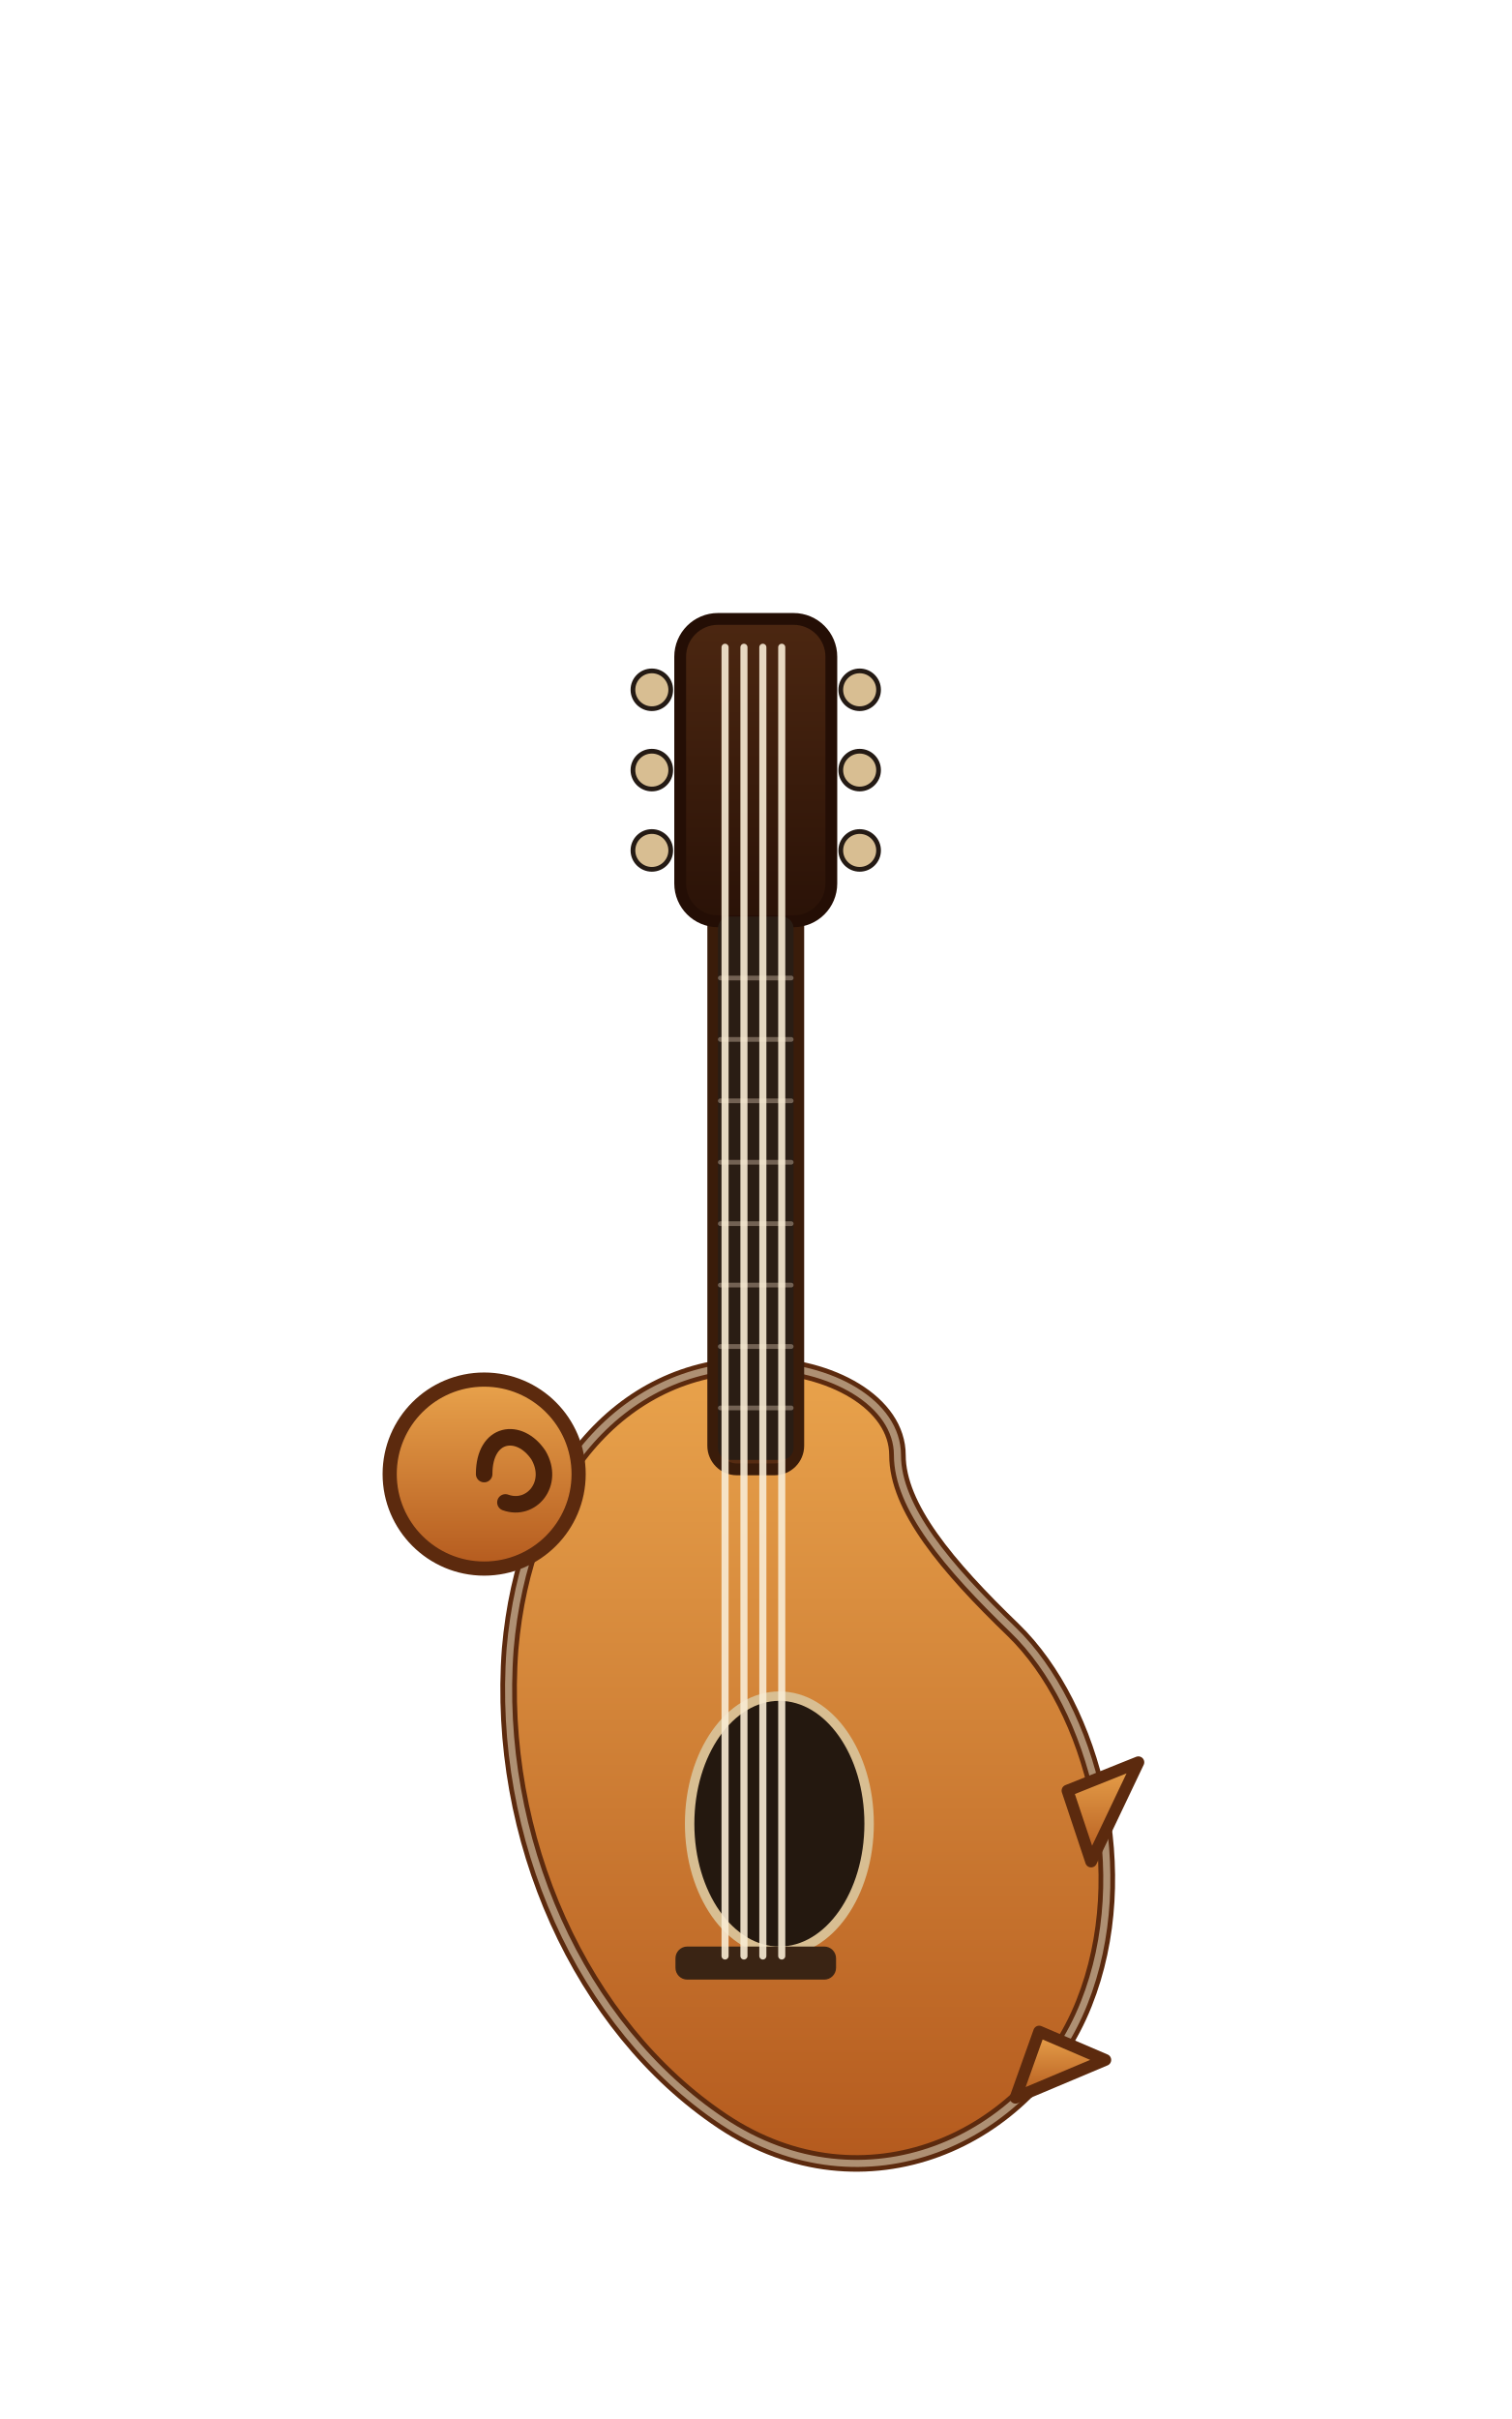
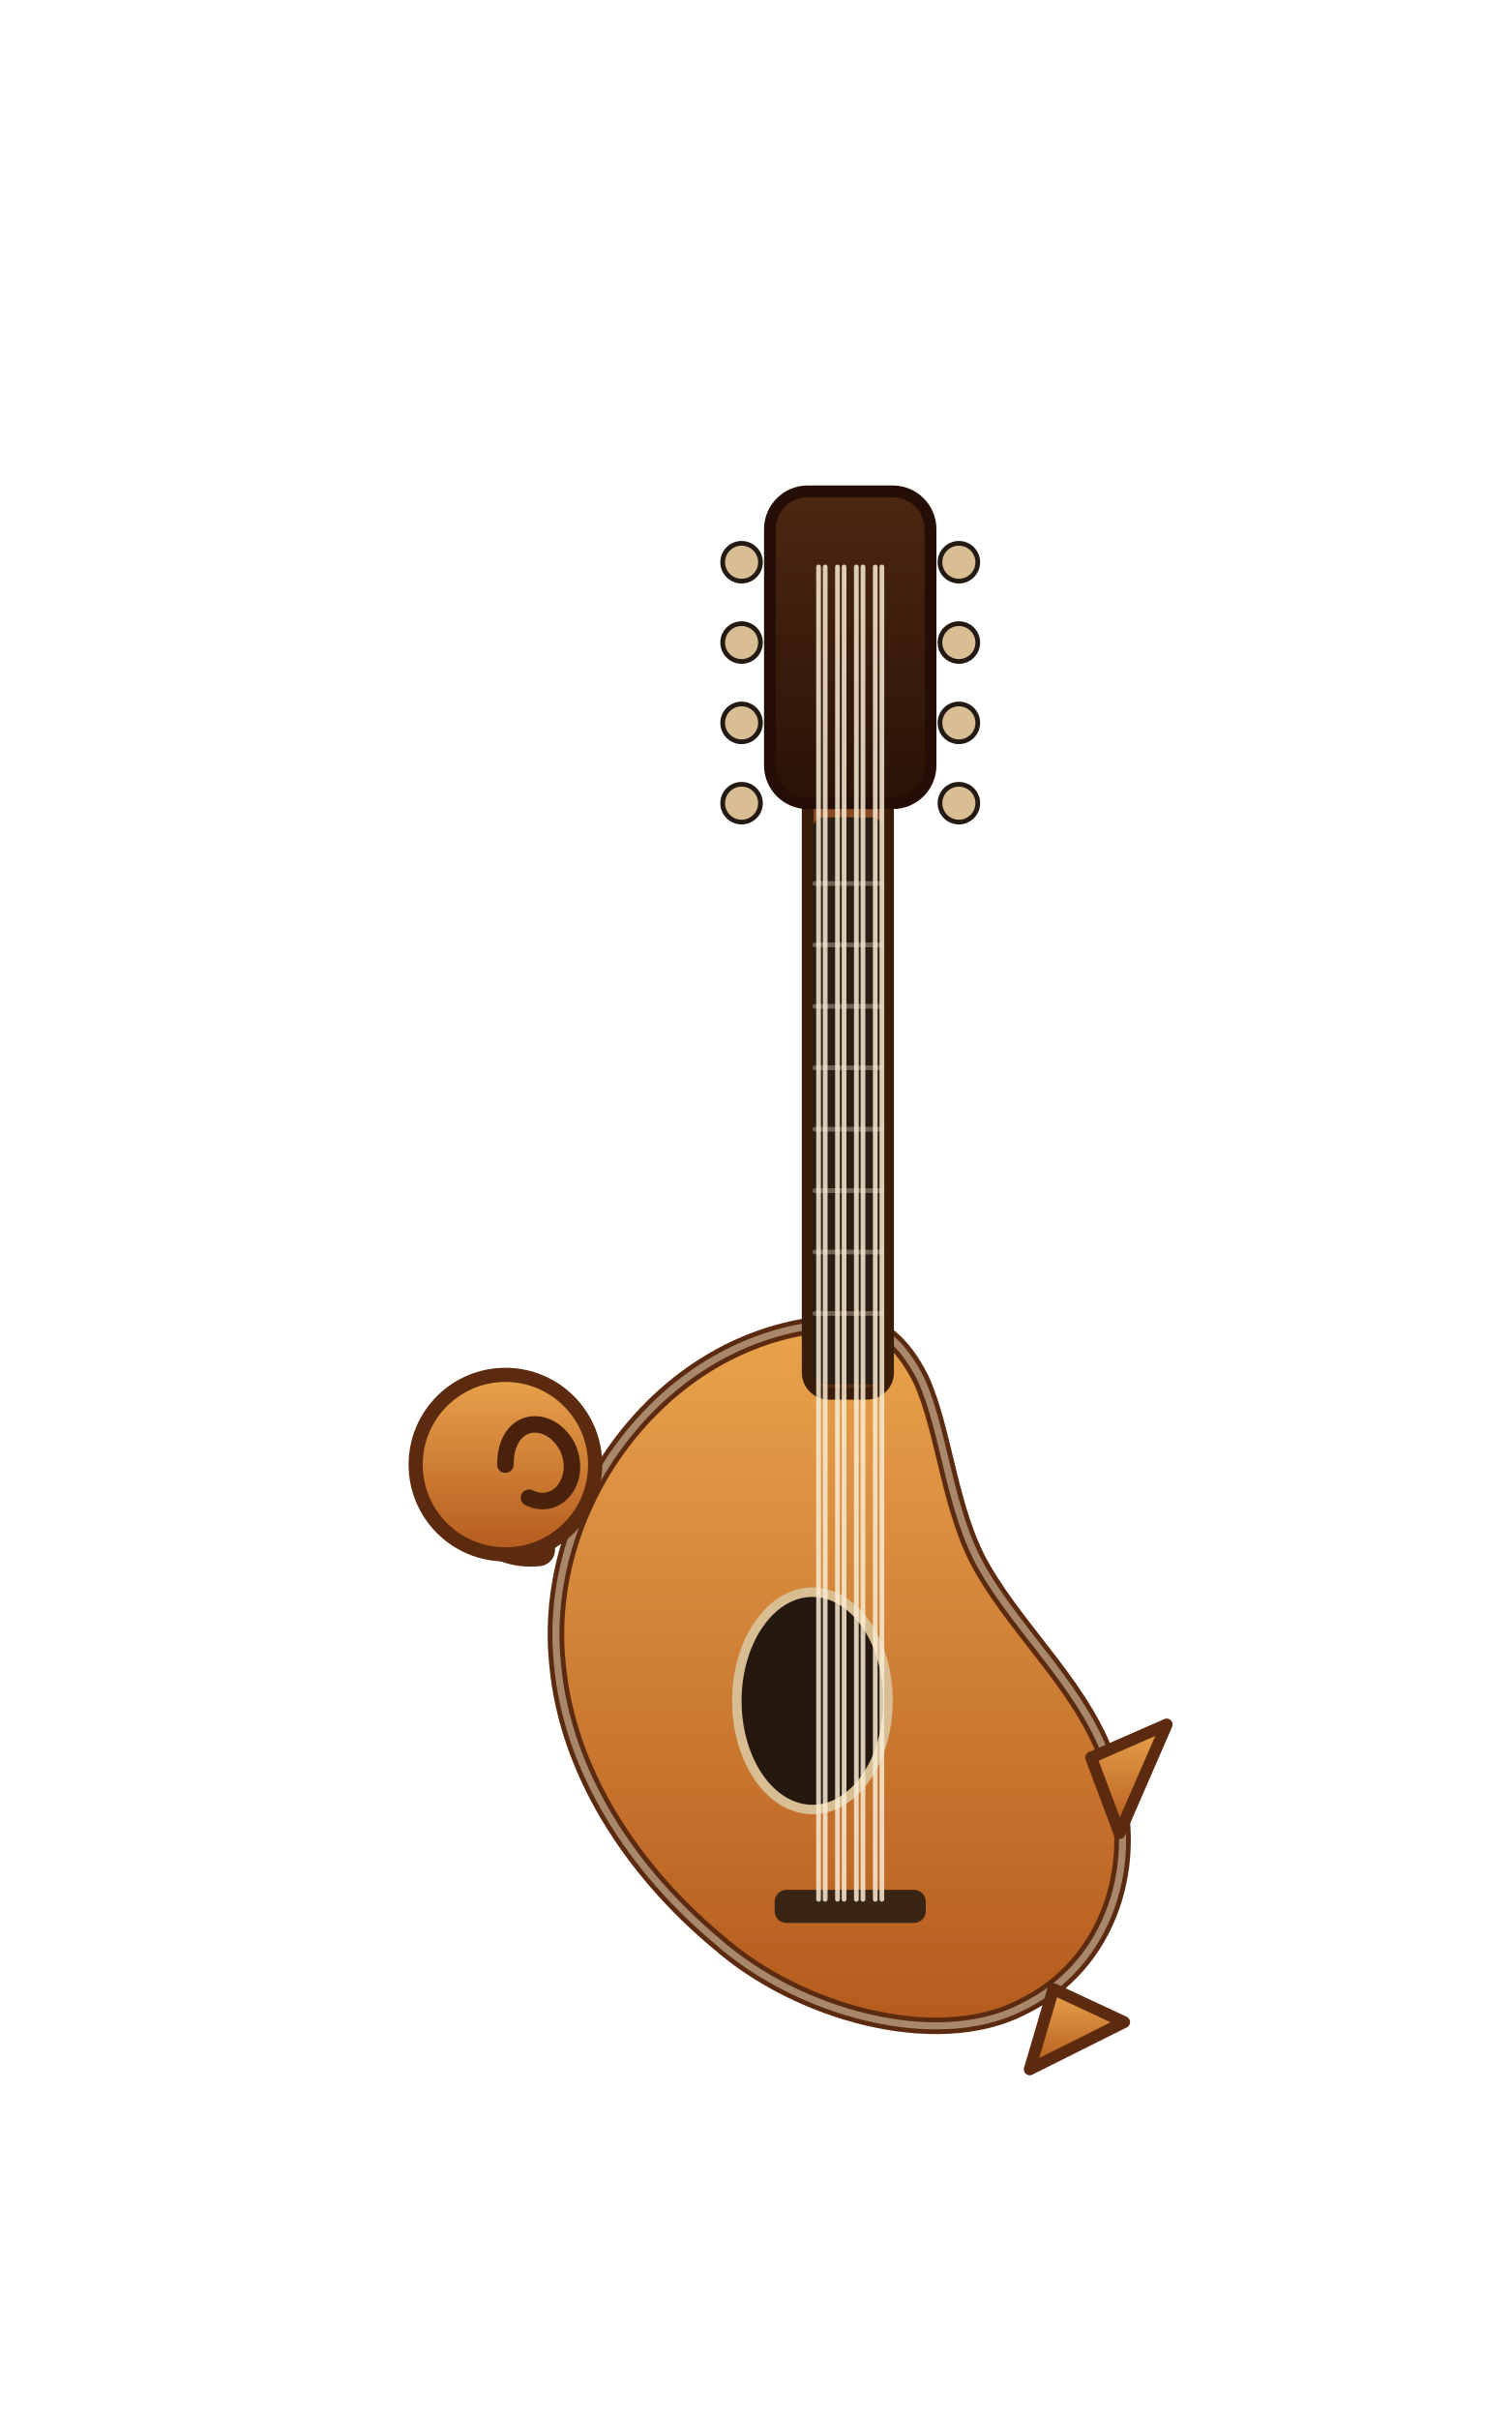
<svg xmlns="http://www.w3.org/2000/svg" width="640" height="1024" viewBox="0 0 640 1024">
  <defs>
    <linearGradient id="body" x1="0" y1="0" x2="0" y2="1">
      <stop offset="0" stop-color="#E9A34C" />
      <stop offset="1" stop-color="#B45A1E" />
    </linearGradient>
    <linearGradient id="neck" x1="0" y1="0" x2="0" y2="1">
      <stop offset="0" stop-color="#8A4A22" />
      <stop offset="1" stop-color="#552B12" />
    </linearGradient>
    <linearGradient id="head" x1="0" y1="0" x2="0" y2="1">
      <stop offset="0" stop-color="#4C2711" />
      <stop offset="1" stop-color="#2A1207" />
    </linearGradient>
  </defs>
-   <path d="M320 578 C262 578 222 628 216 698 C210 778 246 858 306 898 C366 938 436 906 459 848 C481 793 463 723 429 690 C401 663 380 638 380 616 C380 594 352 578 320 578 Z" fill="url(#body)" stroke-linecap="round" stroke-linejoin="round" stroke="#5C2A0E" stroke-width="7" />
-   <path d="M320 578 C262 578 222 628 216 698 C210 778 246 858 306 898 C366 938 436 906 459 848 C481 793 463 723 429 690 C401 663 380 638 380 616 C380 594 352 578 320 578 Z" fill="none" stroke-linecap="round" stroke-linejoin="round" opacity="0.55" stroke="#F3E4C6" stroke-width="3" />
-   <circle cx="205" cy="624" r="40" fill="url(#body)" stroke="#5C2A0E" stroke-width="6" />
-   <path d="M205 624 C205 606 220 604 228 616 C235 628 225 640 214 636" fill="none" stroke-linecap="round" stroke-linejoin="round" stroke="#4A210A" stroke-width="7" />
-   <path d="M452 758 L482 746 L462 788 Z" fill="url(#body)" stroke-linecap="round" stroke-linejoin="round" stroke="#5C2A0E" stroke-width="5" />
-   <path d="M440 860 L468 872 L430 888 Z" fill="url(#body)" stroke-linecap="round" stroke-linejoin="round" stroke="#5C2A0E" stroke-width="5" />
-   <rect x="302" y="372" width="36" height="250" rx="10" ry="10" fill="url(#neck)" stroke="#3A1C0A" stroke-width="5" />
-   <rect x="288" y="262" width="64" height="128" rx="16" ry="16" fill="url(#head)" stroke="#240E05" stroke-width="5" />
-   <circle cx="276" cy="292" r="8" fill="#D8BE92" stroke="#241A14" stroke-width="2" />
-   <circle cx="276" cy="326" r="8" fill="#D8BE92" stroke="#241A14" stroke-width="2" />
-   <circle cx="276" cy="360" r="8" fill="#D8BE92" stroke="#241A14" stroke-width="2" />
-   <circle cx="364" cy="292" r="8" fill="#D8BE92" stroke="#241A14" stroke-width="2" />
-   <circle cx="364" cy="326" r="8" fill="#D8BE92" stroke="#241A14" stroke-width="2" />
-   <circle cx="364" cy="360" r="8" fill="#D8BE92" stroke="#241A14" stroke-width="2" />
-   <rect x="304" y="388" width="32" height="230" rx="5" ry="5" fill="#2A1D14" />
-   <line x1="305" y1="414" x2="335" y2="414" stroke="#8A7868" stroke-width="2" stroke-linecap="round" opacity="0.75" />
-   <line x1="305" y1="440" x2="335" y2="440" stroke="#8A7868" stroke-width="2" stroke-linecap="round" opacity="0.75" />
-   <line x1="305" y1="466" x2="335" y2="466" stroke="#8A7868" stroke-width="2" stroke-linecap="round" opacity="0.75" />
-   <line x1="305" y1="492" x2="335" y2="492" stroke="#8A7868" stroke-width="2" stroke-linecap="round" opacity="0.75" />
-   <line x1="305" y1="518" x2="335" y2="518" stroke="#8A7868" stroke-width="2" stroke-linecap="round" opacity="0.75" />
-   <line x1="305" y1="544" x2="335" y2="544" stroke="#8A7868" stroke-width="2" stroke-linecap="round" opacity="0.75" />
-   <line x1="305" y1="570" x2="335" y2="570" stroke="#8A7868" stroke-width="2" stroke-linecap="round" opacity="0.75" />
-   <line x1="305" y1="596" x2="335" y2="596" stroke="#8A7868" stroke-width="2" stroke-linecap="round" opacity="0.75" />
-   <ellipse cx="330" cy="772" rx="38" ry="54" fill="#24180F" stroke="#D8BE92" stroke-width="4" />
-   <rect x="286" y="824" width="68" height="14" rx="5" ry="5" fill="#3A2414" />
-   <line x1="307" y1="828" x2="307" y2="274" stroke="#F8EBD4" stroke-width="3" stroke-linecap="round" opacity="0.9" />
-   <line x1="315" y1="828" x2="315" y2="274" stroke="#F8EBD4" stroke-width="3" stroke-linecap="round" opacity="0.9" />
-   <line x1="323" y1="828" x2="323" y2="274" stroke="#F8EBD4" stroke-width="3" stroke-linecap="round" opacity="0.9" />
-   <line x1="331" y1="828" x2="331" y2="274" stroke="#F8EBD4" stroke-width="3" stroke-linecap="round" opacity="0.9" />
+   <path d="M360 560 C330 560 300 572 276 596 C248 624 232 664 236 704 C240 750 268 792 304 822 C338 852 396 868 432 850 C470 832 484 788 470 748 C460 716 432 692 416 664 C402 640 400 606 390 584 C382 568 372 560 360 560 Z" fill="url(#body)" stroke-linecap="round" stroke-linejoin="round" stroke="#5C2A0E" stroke-width="7" />
+   <path d="M360 560 C330 560 300 572 276 596 C248 624 232 664 236 704 C240 750 268 792 304 822 C338 852 396 868 432 850 C470 832 484 788 470 748 C460 716 432 692 416 664 C402 640 400 606 390 584 C382 568 372 560 360 560 Z" fill="none" stroke-linecap="round" stroke-linejoin="round" opacity="0.5" stroke="#F3E4C6" stroke-width="3" />
+   <path d="M244 612 C224 600 206 604 200 622 C194 642 208 658 228 656" fill="none" stroke-linecap="round" stroke-linejoin="round" stroke="#5C2A0E" stroke-width="14" />
+   <circle cx="214" cy="620" r="38" fill="url(#body)" stroke="#5C2A0E" stroke-width="6" />
+   <path d="M214 620 C214 600 232 598 240 612 C247 626 236 640 224 634" fill="none" stroke-linecap="round" stroke-linejoin="round" stroke="#4A210A" stroke-width="7" />
+   <path d="M462 744 L494 730 L474 776 Z" fill="url(#body)" stroke-linecap="round" stroke-linejoin="round" stroke="#5C2A0E" stroke-width="5" />
+   <path d="M446 842 L476 856 L436 876 Z" fill="url(#body)" stroke-linecap="round" stroke-linejoin="round" stroke="#5C2A0E" stroke-width="5" />
+   <rect x="342" y="330" width="34" height="260" rx="9" ry="9" fill="url(#neck)" stroke="#3A1C0A" stroke-width="5" />
+   <rect x="326" y="208" width="68" height="132" rx="16" ry="16" fill="url(#head)" stroke="#240E05" stroke-width="5" />
+   <circle cx="314" cy="238" r="8" fill="#D8BE92" stroke="#241A14" stroke-width="2" />
+   <circle cx="314" cy="272" r="8" fill="#D8BE92" stroke="#241A14" stroke-width="2" />
+   <circle cx="314" cy="306" r="8" fill="#D8BE92" stroke="#241A14" stroke-width="2" />
+   <circle cx="314" cy="340" r="8" fill="#D8BE92" stroke="#241A14" stroke-width="2" />
+   <circle cx="406" cy="238" r="8" fill="#D8BE92" stroke="#241A14" stroke-width="2" />
+   <circle cx="406" cy="272" r="8" fill="#D8BE92" stroke="#241A14" stroke-width="2" />
+   <circle cx="406" cy="306" r="8" fill="#D8BE92" stroke="#241A14" stroke-width="2" />
+   <circle cx="406" cy="340" r="8" fill="#D8BE92" stroke="#241A14" stroke-width="2" />
+   <rect x="344" y="346" width="30" height="240" rx="5" ry="5" fill="#2A1D14" />
+   <line x1="345" y1="374" x2="373" y2="374" stroke="#8A7868" stroke-width="2" stroke-linecap="round" opacity="0.75" />
+   <line x1="345" y1="400" x2="373" y2="400" stroke="#8A7868" stroke-width="2" stroke-linecap="round" opacity="0.75" />
+   <line x1="345" y1="426" x2="373" y2="426" stroke="#8A7868" stroke-width="2" stroke-linecap="round" opacity="0.75" />
+   <line x1="345" y1="452" x2="373" y2="452" stroke="#8A7868" stroke-width="2" stroke-linecap="round" opacity="0.75" />
+   <line x1="345" y1="478" x2="373" y2="478" stroke="#8A7868" stroke-width="2" stroke-linecap="round" opacity="0.75" />
+   <line x1="345" y1="504" x2="373" y2="504" stroke="#8A7868" stroke-width="2" stroke-linecap="round" opacity="0.75" />
+   <line x1="345" y1="530" x2="373" y2="530" stroke="#8A7868" stroke-width="2" stroke-linecap="round" opacity="0.75" />
+   <line x1="345" y1="556" x2="373" y2="556" stroke="#8A7868" stroke-width="2" stroke-linecap="round" opacity="0.75" />
+   <ellipse cx="344" cy="720" rx="32" ry="46" fill="#24180F" stroke="#D8BE92" stroke-width="4" />
+   <rect x="328" y="800" width="64" height="14" rx="5" ry="5" fill="#3A2414" />
+   <line x1="346.6" y1="804" x2="346.6" y2="240" stroke="#F8EBD4" stroke-width="2.0" stroke-linecap="round" opacity="0.85" />
+   <line x1="349.4" y1="804" x2="349.4" y2="240" stroke="#F8EBD4" stroke-width="2.0" stroke-linecap="round" opacity="0.85" />
+   <line x1="354.6" y1="804" x2="354.6" y2="240" stroke="#F8EBD4" stroke-width="2.0" stroke-linecap="round" opacity="0.85" />
+   <line x1="357.4" y1="804" x2="357.4" y2="240" stroke="#F8EBD4" stroke-width="2.0" stroke-linecap="round" opacity="0.85" />
+   <line x1="362.6" y1="804" x2="362.6" y2="240" stroke="#F8EBD4" stroke-width="2.0" stroke-linecap="round" opacity="0.85" />
+   <line x1="365.4" y1="804" x2="365.4" y2="240" stroke="#F8EBD4" stroke-width="2.0" stroke-linecap="round" opacity="0.85" />
+   <line x1="370.6" y1="804" x2="370.6" y2="240" stroke="#F8EBD4" stroke-width="2.0" stroke-linecap="round" opacity="0.85" />
+   <line x1="373.4" y1="804" x2="373.4" y2="240" stroke="#F8EBD4" stroke-width="2.0" stroke-linecap="round" opacity="0.85" />
</svg>
